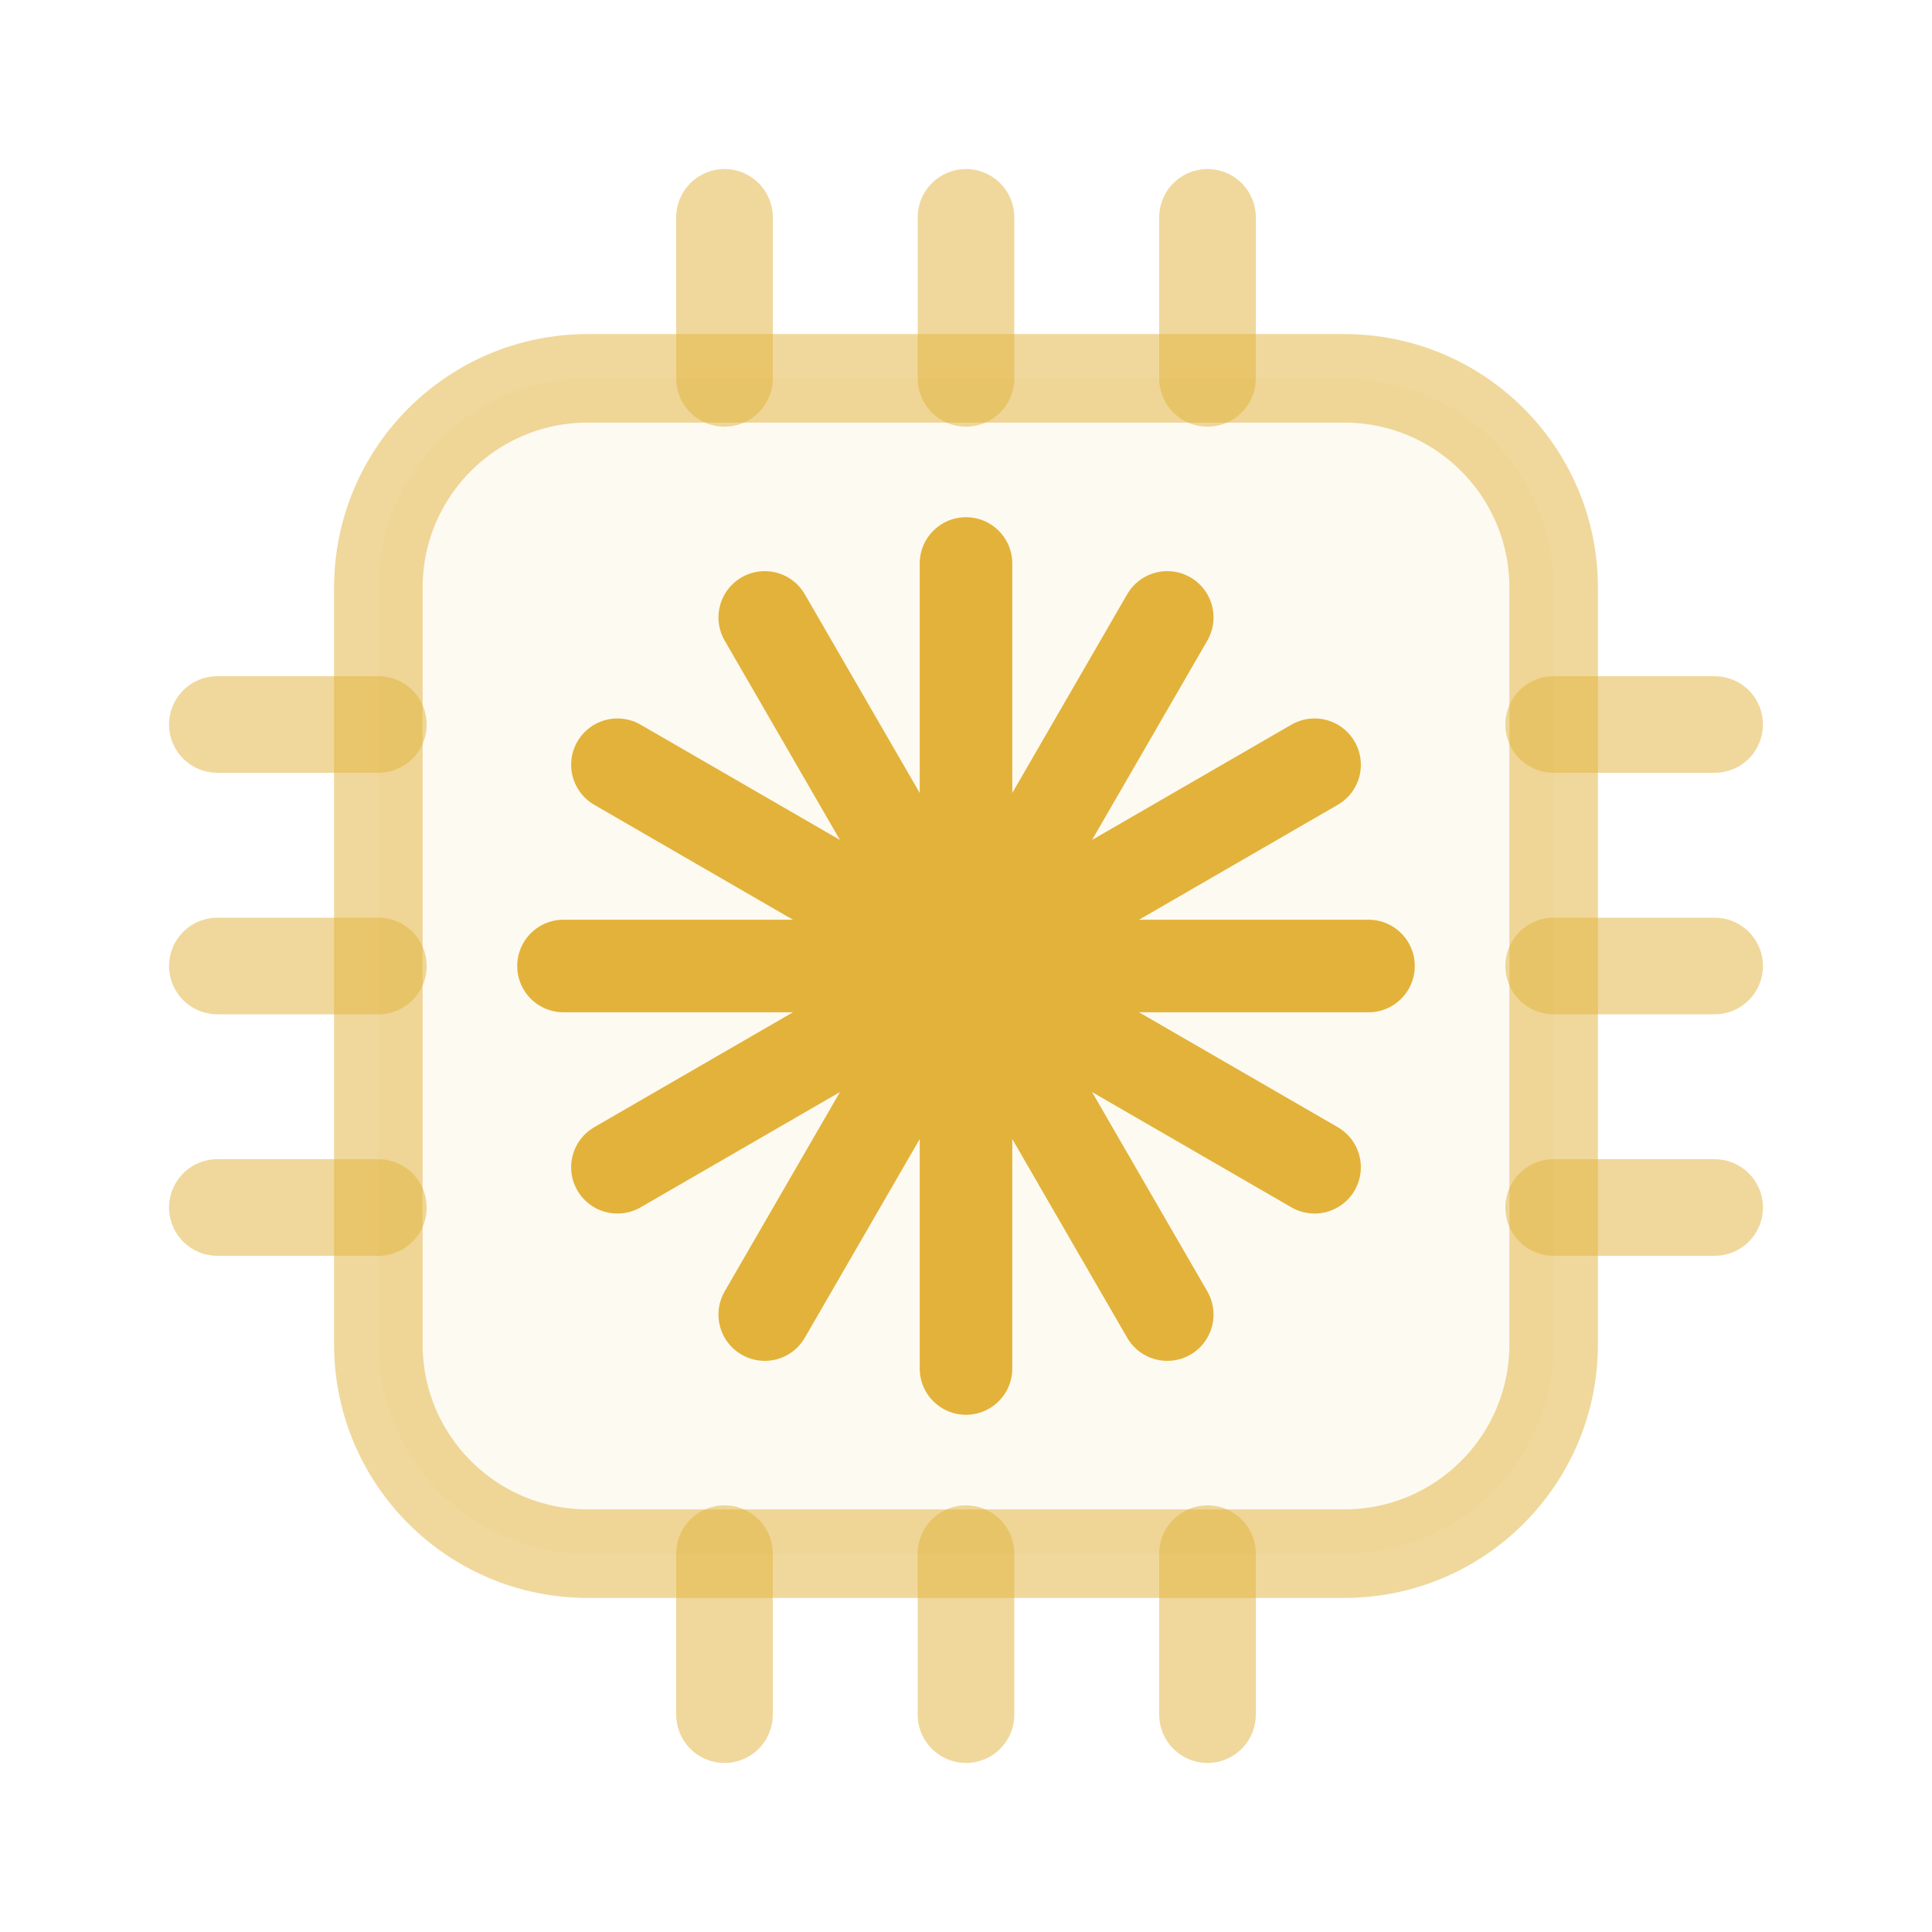
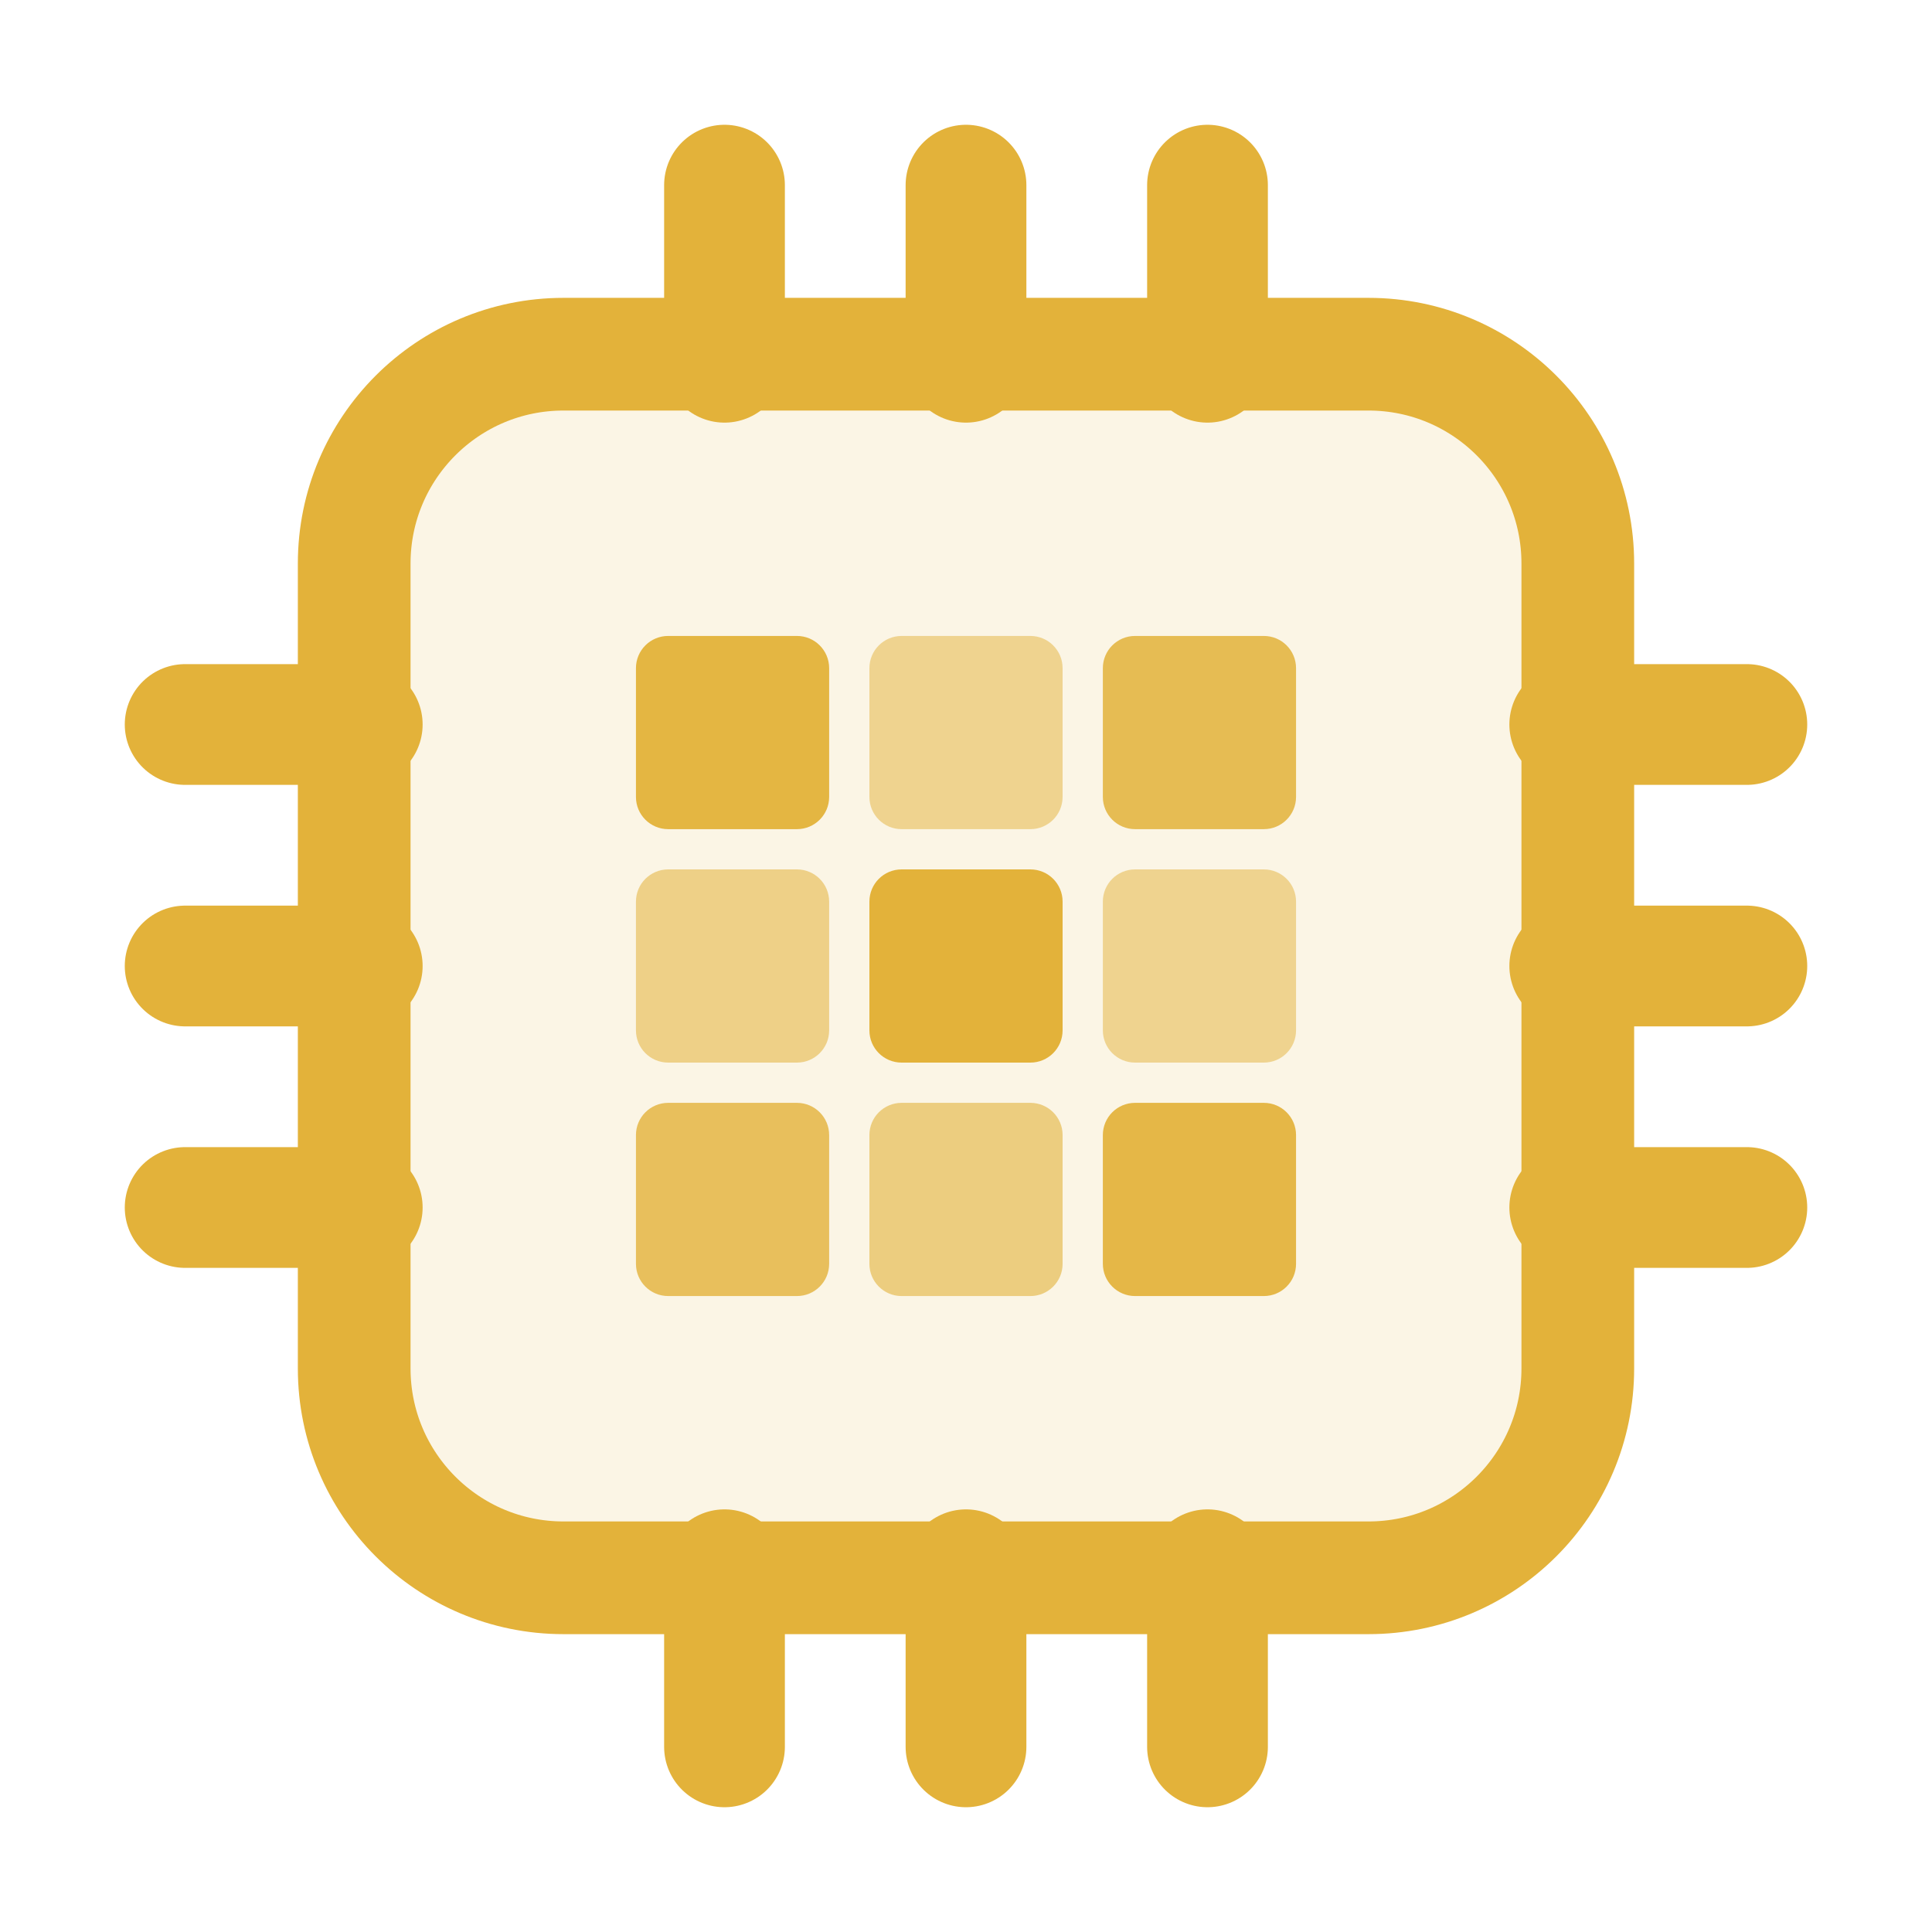
<svg xmlns="http://www.w3.org/2000/svg" width="24" height="24" viewBox="0 0 24 24" fill="none">
-   <rect x="4.7" y="4.7" width="14.6" height="14.6" rx="2.6" fill="#e3b23a" fill-opacity="0.07" stroke="#e3b23a" stroke-width="1.1" stroke-opacity="0.5" />
-   <path d="M9 2.7v2M12 2.7v2M15 2.7v2M9 19.3v2M12 19.3v2M15 19.3v2M2.7 9h2M2.7 12h2M2.7 15h2M19.3 9h2M19.3 12h2M19.3 15h2" stroke="#e3b23a" stroke-width="1.2" stroke-linecap="round" stroke-opacity="0.5" />
-   <g stroke="#e3b23a" stroke-width="1.15" stroke-linecap="round">
-     <path d="M13.6 12 17 12M10.4 12 7 12M12 13.6 12 17M12 10.4 12 7" />
-     <path d="M13.39 12.8 16.33 14.5M10.61 11.2 7.67 9.5M12.8 13.39 14.5 16.33M11.2 10.61 9.5 7.67" />
-     <path d="M11.2 13.39 9.5 16.33M12.8 10.61 14.5 7.67M10.61 12.8 7.67 14.5M13.39 11.2 16.33 9.5" />
+   <rect x="4.4" y="4.4" width="15.2" height="15.2" rx="2.6" fill="#e3b23a" fill-opacity="0.13" />
+   <path d="M9 2.3v2.2M12 2.3v2.2M15 2.3v2.2M9 19.5v2.2M12 19.5v2.2M15 19.5v2.2M2.3 9h2.2M2.3 12h2.2M2.3 15h2.2M19.5 9h2.2M19.5 12h2.2M19.5 15h2.2" stroke="#e3b23a" stroke-width="1.5" stroke-linecap="round" />
+   <rect x="4.4" y="4.4" width="15.2" height="15.2" rx="2.6" fill="none" stroke="#e3b23a" stroke-width="1.4" />
+   <g fill="#e3b23a">
+     <rect x="7.9" y="7.9" width="2.4" height="2.4" rx="0.4" opacity="0.95" />
+     <rect x="10.8" y="7.9" width="2.4" height="2.4" rx="0.4" opacity="0.5" />
+     <rect x="13.7" y="7.9" width="2.4" height="2.4" rx="0.4" opacity="0.85" />
+     <rect x="7.9" y="10.8" width="2.4" height="2.4" rx="0.4" opacity="0.55" />
+     <rect x="10.8" y="10.8" width="2.4" height="2.4" rx="0.4" opacity="1" />
+     <rect x="13.7" y="10.8" width="2.4" height="2.4" rx="0.4" opacity="0.5" />
+     <rect x="7.9" y="13.7" width="2.4" height="2.4" rx="0.4" opacity="0.8" />
+     <rect x="10.8" y="13.7" width="2.4" height="2.4" rx="0.4" opacity="0.6" />
+     <rect x="13.7" y="13.7" width="2.4" height="2.4" rx="0.4" opacity="0.92" />
  </g>
-   <circle cx="12" cy="12" r="1.6" fill="#e3b23a" />
</svg>
